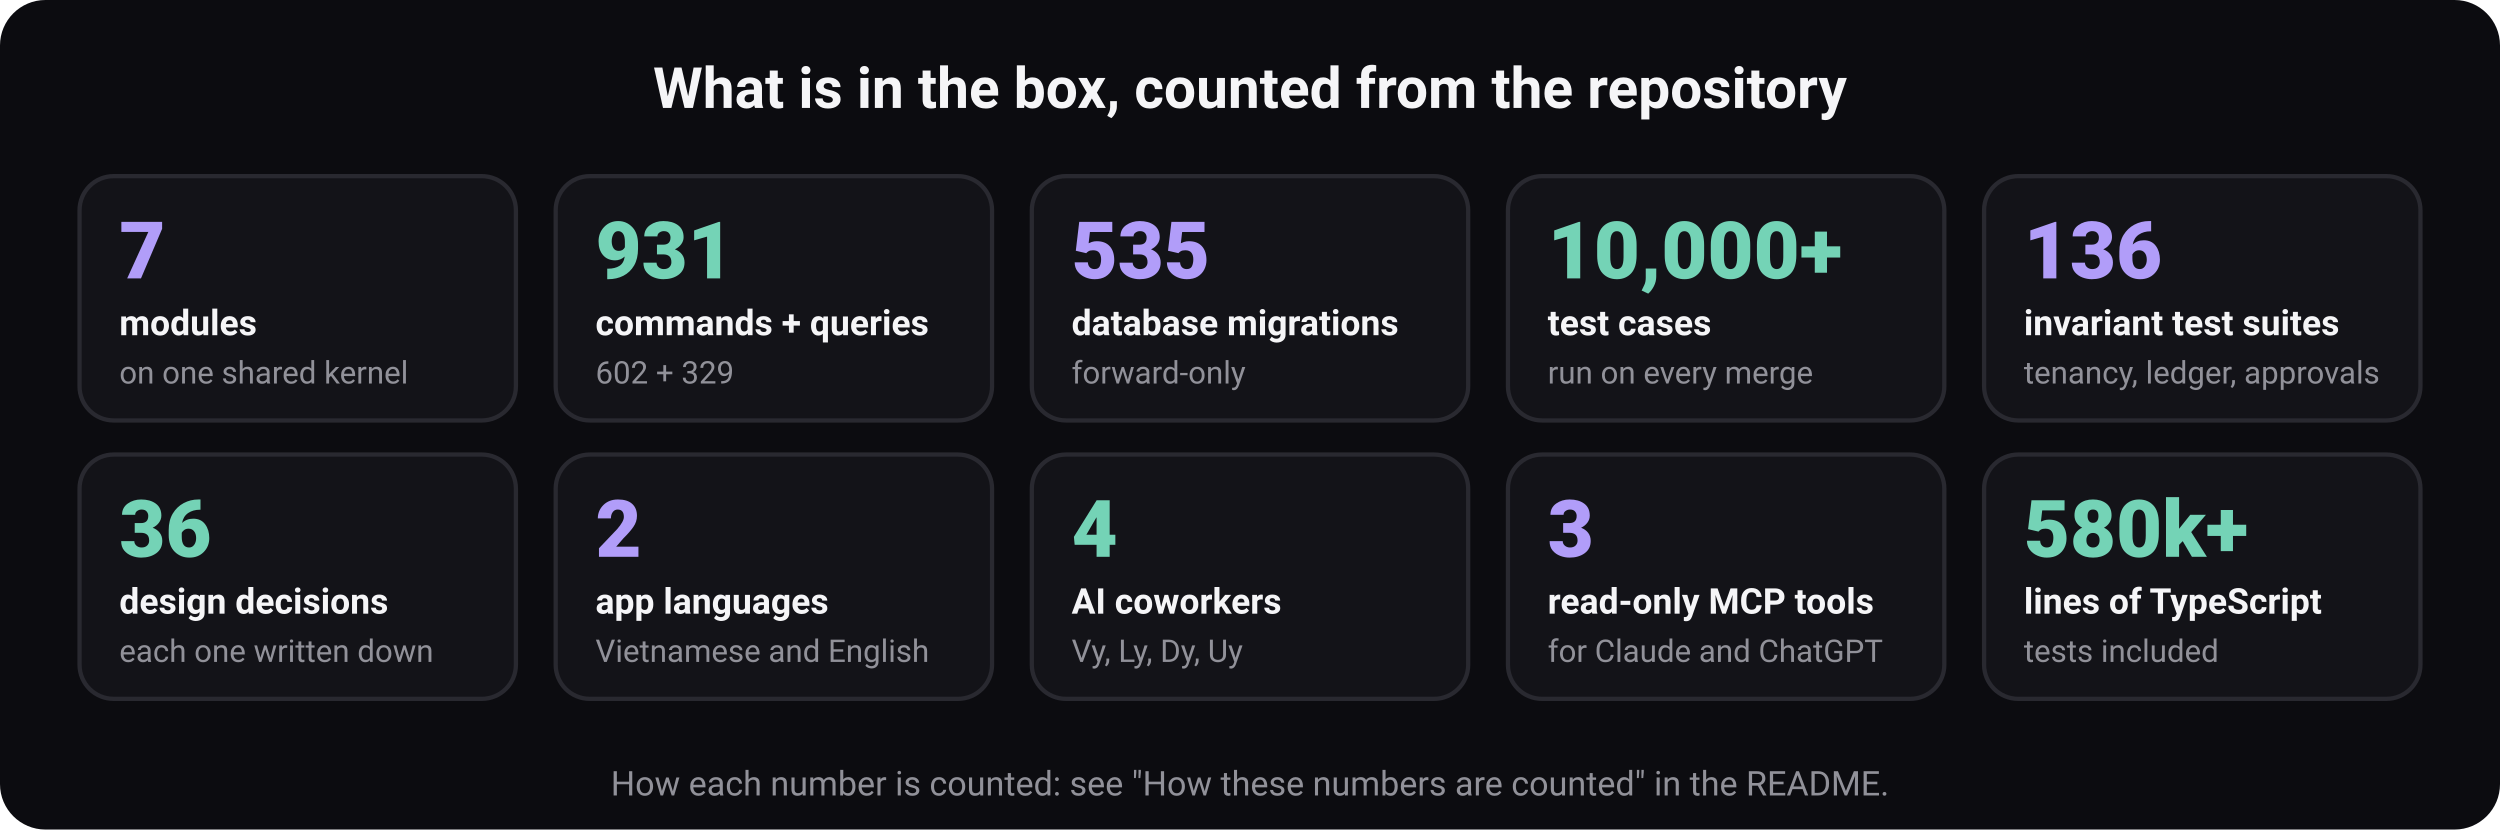
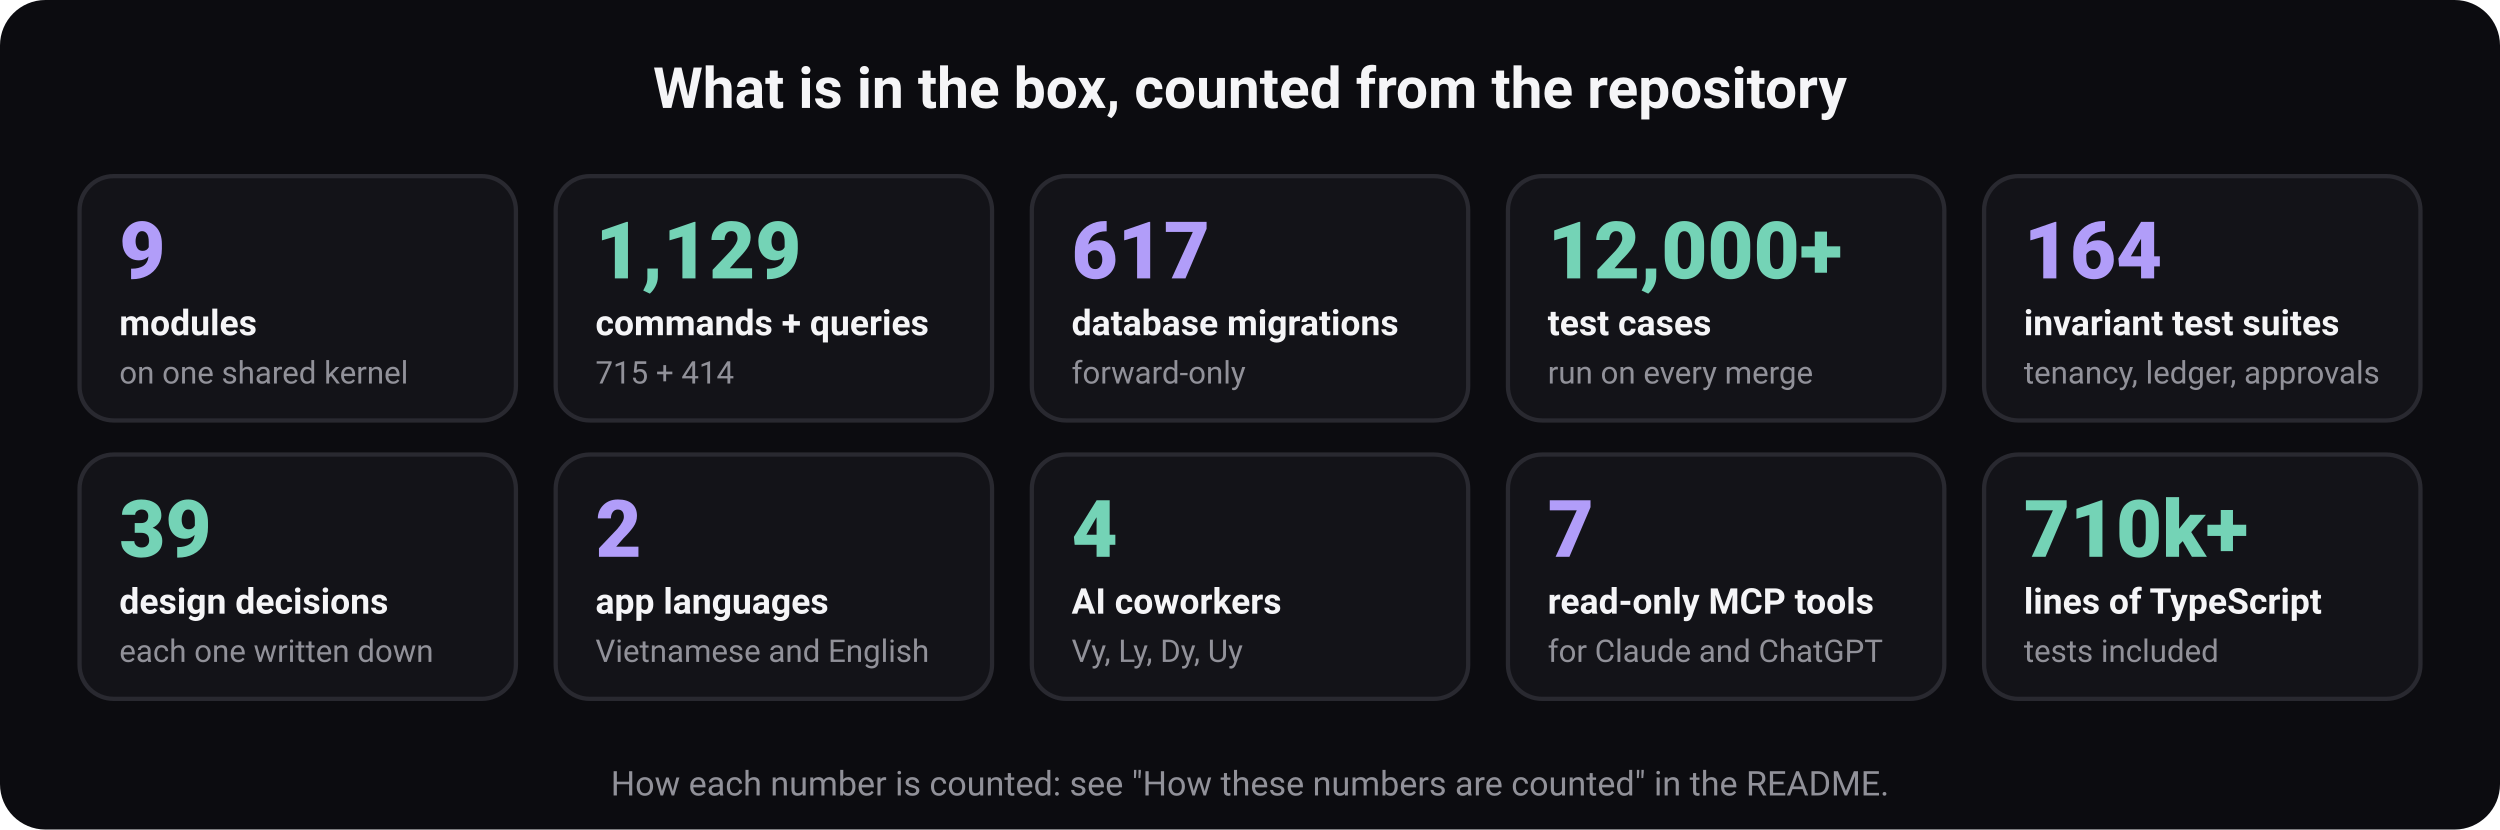
<svg xmlns="http://www.w3.org/2000/svg" width="880" height="292" viewBox="0 0 880 292" role="img" aria-labelledby="t d" font-family="ui-sans-serif, system-ui, -apple-system, 'Segoe UI', Roboto, 'Helvetica Neue', Arial, sans-serif">
  <rect width="880" height="292" rx="16" fill="#0c0c10" />
  <text x="440" y="38" font-size="20" font-weight="700" fill="#f5f5f7" text-anchor="middle">What is in the box, counted from the repository</text>
  <rect x="28" y="62" width="153.6" height="86" rx="12" fill="#131318" stroke="#292930" stroke-width="1.5" />
-   <text x="42" y="98" font-size="28" font-weight="800" fill="#b19df9" text-anchor="start">7</text>
+   <text x="42" y="98" font-size="28" font-weight="800" fill="#b19df9" text-anchor="start">9</text>
  <text x="42" y="118" font-size="12.5" font-weight="600" fill="#f5f5f7" text-anchor="start">modules</text>
  <text x="42" y="135" font-size="11" font-weight="400" fill="#919199" text-anchor="start">on one shared kernel</text>
  <rect x="195.6" y="62" width="153.6" height="86" rx="12" fill="#131318" stroke="#292930" stroke-width="1.5" />
-   <text x="209.6" y="98" font-size="28" font-weight="800" fill="#74d3b6" text-anchor="start">931</text>
+   <text x="209.6" y="98" font-size="28" font-weight="800" fill="#74d3b6" text-anchor="start">1,129</text>
  <text x="209.6" y="118" font-size="12.5" font-weight="600" fill="#f5f5f7" text-anchor="start">commands + queries</text>
-   <text x="209.6" y="135" font-size="11" font-weight="400" fill="#919199" text-anchor="start">602 + 329</text>
+   <text x="209.6" y="135" font-size="11" font-weight="400" fill="#919199" text-anchor="start">715 + 414</text>
  <rect x="363.2" y="62" width="153.6" height="86" rx="12" fill="#131318" stroke="#292930" stroke-width="1.5" />
-   <text x="377.2" y="98" font-size="28" font-weight="800" fill="#b19df9" text-anchor="start">535</text>
+   <text x="377.2" y="98" font-size="28" font-weight="800" fill="#b19df9" text-anchor="start">617</text>
  <text x="377.2" y="118" font-size="12.5" font-weight="600" fill="#f5f5f7" text-anchor="start">database migrations</text>
  <text x="377.2" y="135" font-size="11" font-weight="400" fill="#919199" text-anchor="start">forward-only</text>
  <rect x="530.8" y="62" width="153.6" height="86" rx="12" fill="#131318" stroke="#292930" stroke-width="1.5" />
-   <text x="544.8" y="98" font-size="28" font-weight="800" fill="#74d3b6" text-anchor="start">10,000+</text>
+   <text x="544.8" y="98" font-size="28" font-weight="800" fill="#74d3b6" text-anchor="start">12,000+</text>
  <text x="544.8" y="118" font-size="12.5" font-weight="600" fill="#f5f5f7" text-anchor="start">test cases</text>
  <text x="544.8" y="135" font-size="11" font-weight="400" fill="#919199" text-anchor="start">run on every merge</text>
  <rect x="698.4" y="62" width="153.6" height="86" rx="12" fill="#131318" stroke="#292930" stroke-width="1.5" />
-   <text x="712.4" y="98" font-size="28" font-weight="800" fill="#b19df9" text-anchor="start">136</text>
+   <text x="712.4" y="98" font-size="28" font-weight="800" fill="#b19df9" text-anchor="start">164</text>
  <text x="712.4" y="118" font-size="12.5" font-weight="600" fill="#f5f5f7" text-anchor="start">invariant test suites</text>
  <text x="712.4" y="135" font-size="11" font-weight="400" fill="#919199" text-anchor="start">tenancy, ledger, approvals</text>
  <rect x="28" y="160" width="153.6" height="86" rx="12" fill="#131318" stroke="#292930" stroke-width="1.5" />
-   <text x="42" y="196" font-size="28" font-weight="800" fill="#74d3b6" text-anchor="start">36</text>
+   <text x="42" y="196" font-size="28" font-weight="800" fill="#74d3b6" text-anchor="start">39</text>
  <text x="42" y="216" font-size="12.5" font-weight="600" fill="#f5f5f7" text-anchor="start">design decisions</text>
  <text x="42" y="233" font-size="11" font-weight="400" fill="#919199" text-anchor="start">each one written down</text>
  <rect x="195.6" y="160" width="153.6" height="86" rx="12" fill="#131318" stroke="#292930" stroke-width="1.5" />
  <text x="209.6" y="196" font-size="28" font-weight="800" fill="#b19df9" text-anchor="start">2</text>
  <text x="209.6" y="216" font-size="12.5" font-weight="600" fill="#f5f5f7" text-anchor="start">app languages</text>
  <text x="209.6" y="233" font-size="11" font-weight="400" fill="#919199" text-anchor="start">Vietnamese and English</text>
  <rect x="363.2" y="160" width="153.6" height="86" rx="12" fill="#131318" stroke="#292930" stroke-width="1.5" />
  <text x="377.2" y="196" font-size="28" font-weight="800" fill="#74d3b6" text-anchor="start">4</text>
  <text x="377.2" y="216" font-size="12.5" font-weight="600" fill="#f5f5f7" text-anchor="start">AI coworkers</text>
  <text x="377.2" y="233" font-size="11" font-weight="400" fill="#919199" text-anchor="start">Vy, Ly, Dy, Uy</text>
  <rect x="530.8" y="160" width="153.6" height="86" rx="12" fill="#131318" stroke="#292930" stroke-width="1.5" />
-   <text x="544.8" y="196" font-size="28" font-weight="800" fill="#b19df9" text-anchor="start">3</text>
+   <text x="544.8" y="196" font-size="28" font-weight="800" fill="#b19df9" text-anchor="start">7</text>
  <text x="544.8" y="216" font-size="12.5" font-weight="600" fill="#f5f5f7" text-anchor="start">read-only MCP tools</text>
  <text x="544.8" y="233" font-size="11" font-weight="400" fill="#919199" text-anchor="start">for Claude and ChatGPT</text>
  <rect x="698.4" y="160" width="153.6" height="86" rx="12" fill="#131318" stroke="#292930" stroke-width="1.5" />
-   <text x="712.4" y="196" font-size="28" font-weight="800" fill="#74d3b6" text-anchor="start">580k+</text>
+   <text x="712.4" y="196" font-size="28" font-weight="800" fill="#74d3b6" text-anchor="start">710k+</text>
  <text x="712.4" y="216" font-size="12.5" font-weight="600" fill="#f5f5f7" text-anchor="start">lines of TypeScript</text>
  <text x="712.4" y="233" font-size="11" font-weight="400" fill="#919199" text-anchor="start">tests included</text>
  <text x="440" y="280" font-size="12" font-weight="400" fill="#919199" text-anchor="middle">How each number is counted: see "How these numbers are counted" in the README.</text>
</svg>
